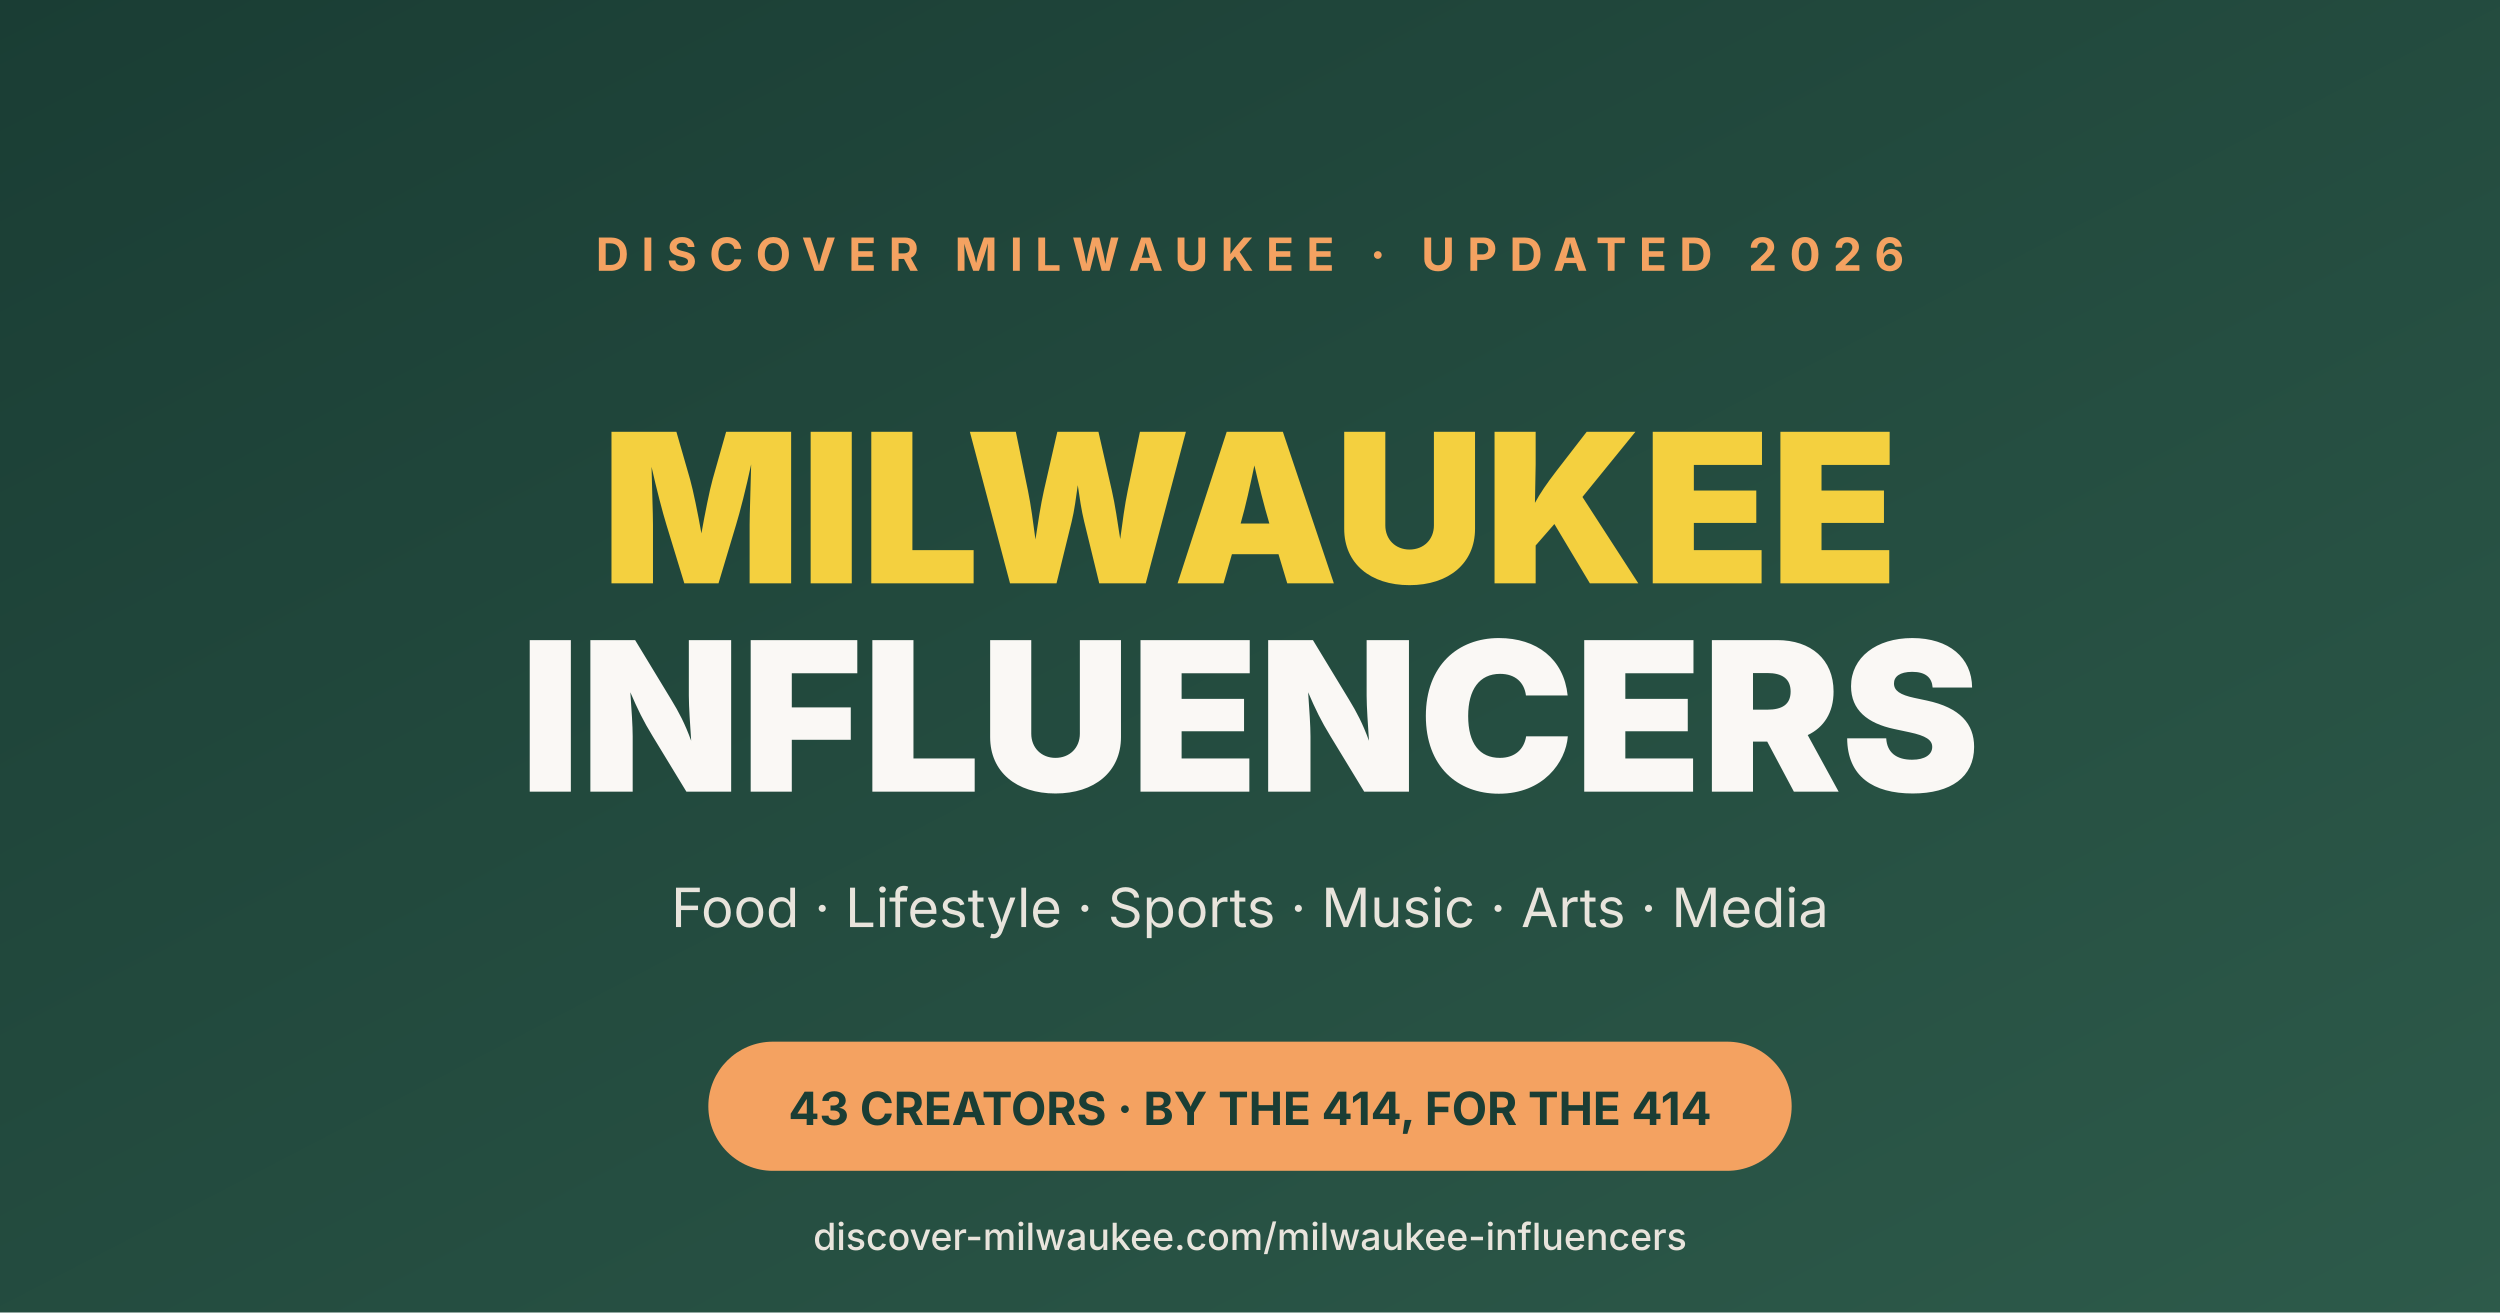
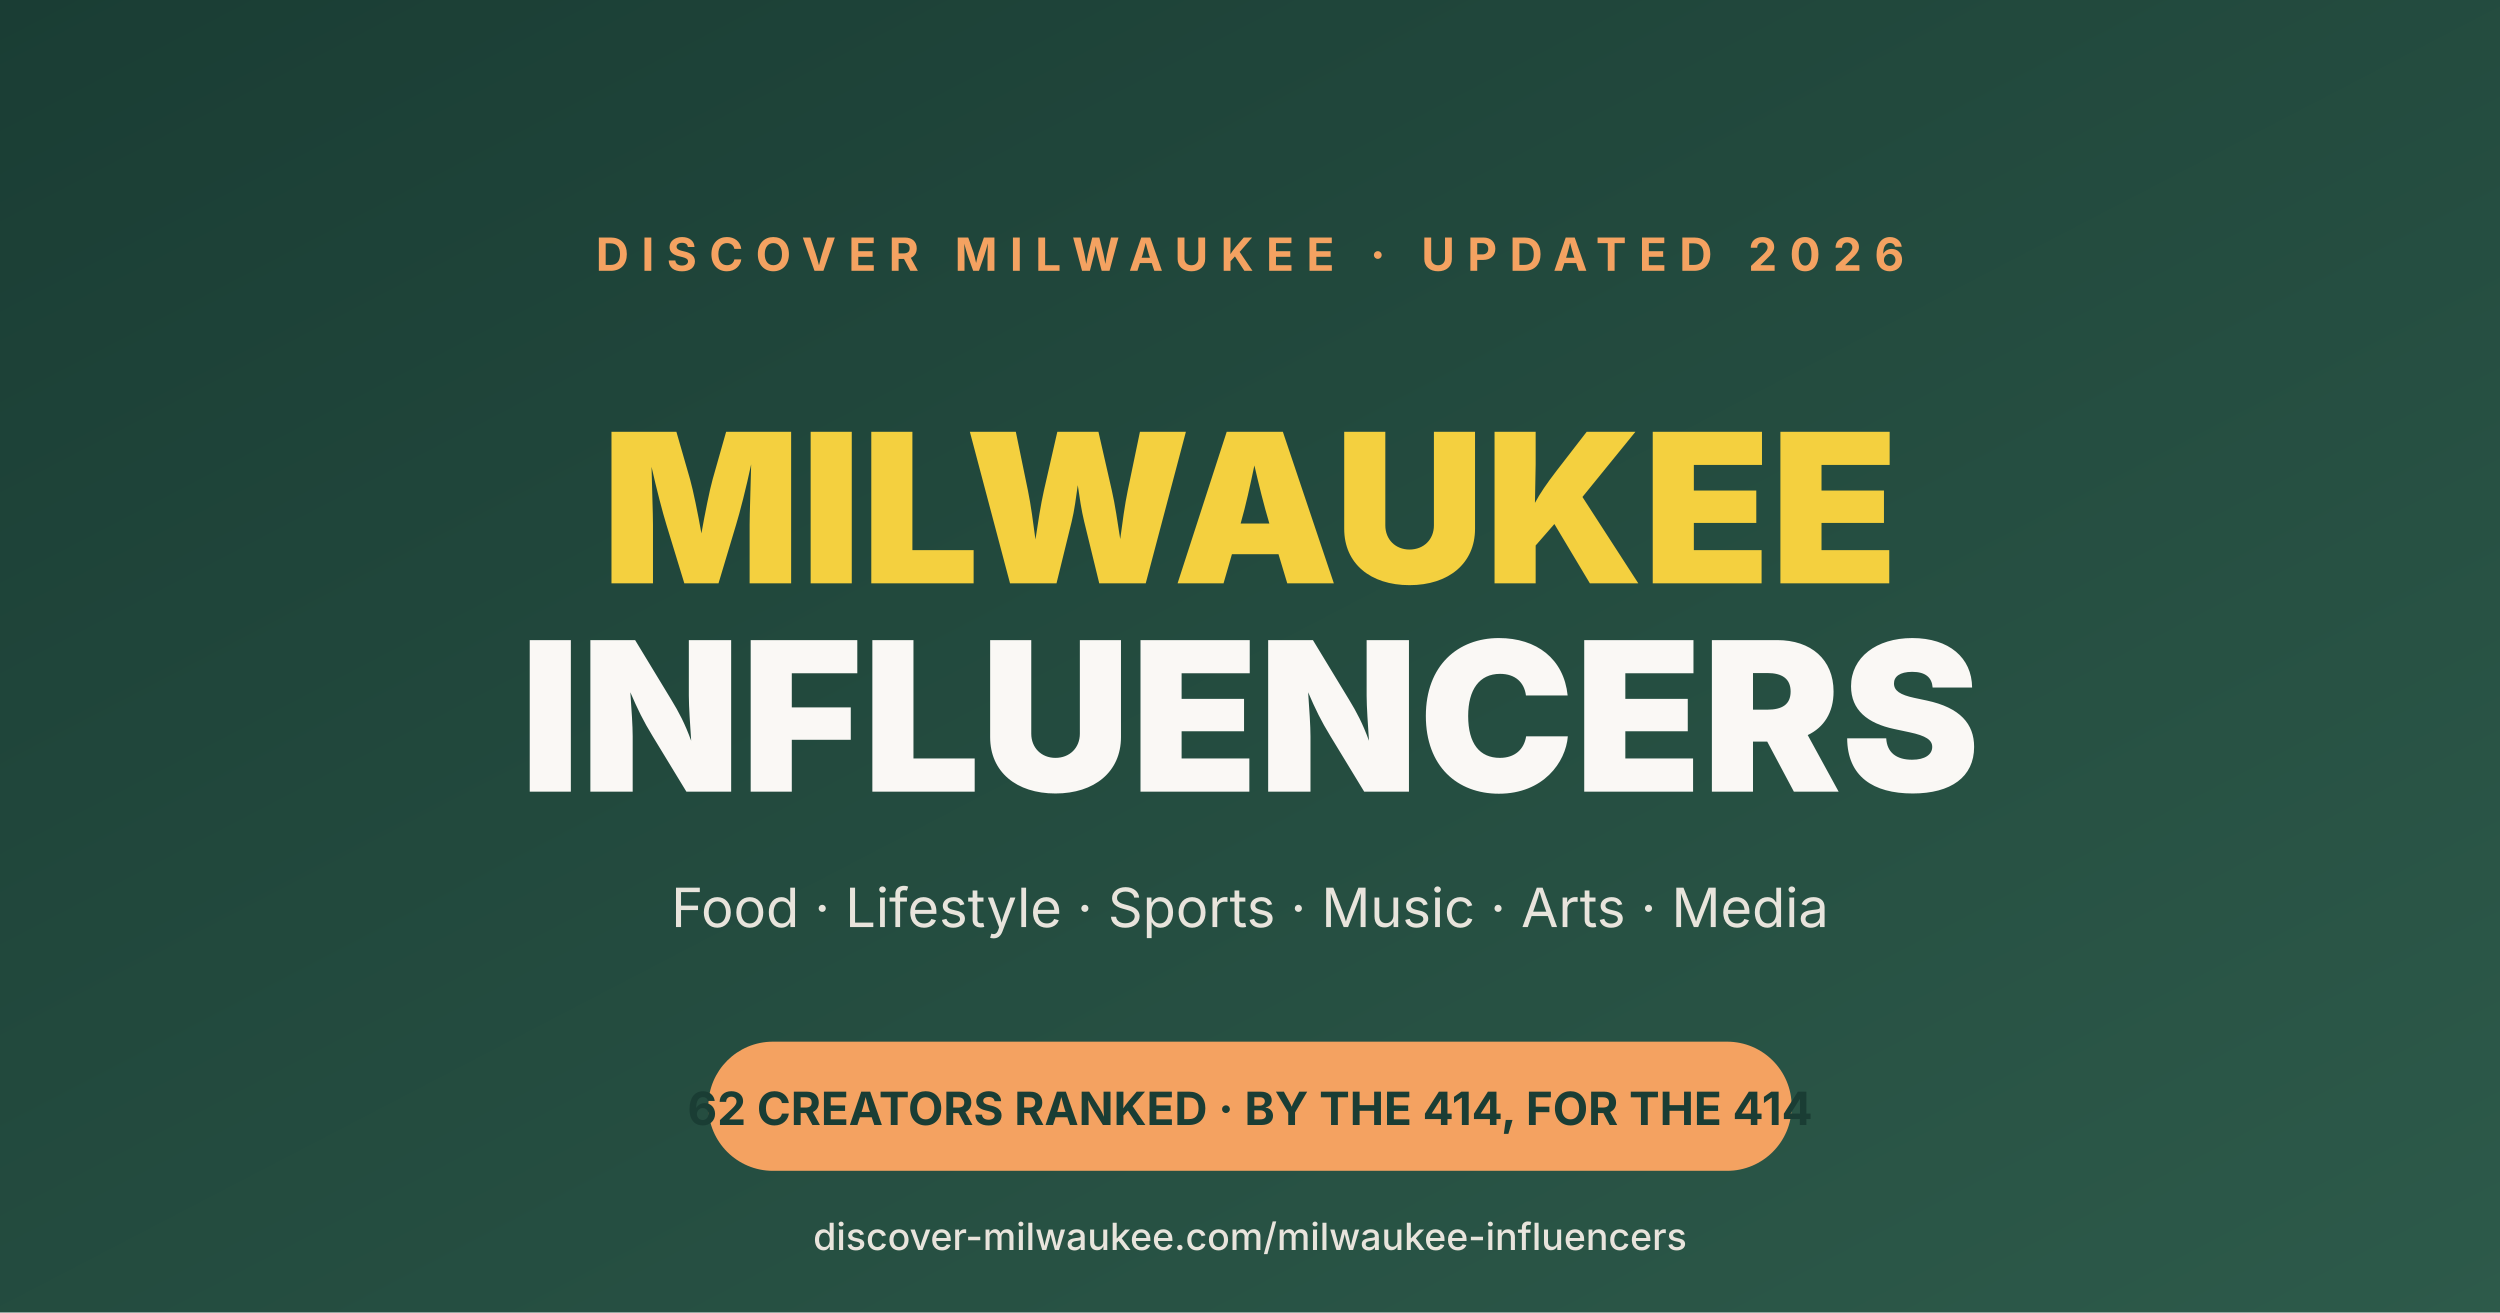
<svg xmlns="http://www.w3.org/2000/svg" width="1200" height="630">
  <defs>
    <linearGradient id="bgGrad" x1="0%" y1="0%" x2="100%" y2="100%">
      <stop offset="0%" style="stop-color:#1a3d34" />
      <stop offset="100%" style="stop-color:#2d5a4a" />
    </linearGradient>
  </defs>
  <rect width="1200" height="630" fill="url(#bgGrad)" />
  <text x="600" y="130" font-family="system-ui, -apple-system, sans-serif" font-size="22" font-weight="700" letter-spacing="6" fill="#f4a261" text-anchor="middle">DISCOVER MILWAUKEE · UPDATED 2026</text>
  <text x="600" y="280" font-family="system-ui, -apple-system, sans-serif" font-size="100" font-weight="900" fill="#f4d03f" text-anchor="middle">MILWAUKEE</text>
  <text x="600" y="380" font-family="system-ui, -apple-system, sans-serif" font-size="100" font-weight="900" fill="#faf8f5" text-anchor="middle">INFLUENCERS</text>
  <text x="600" y="445" font-family="system-ui, -apple-system, sans-serif" font-size="26" fill="#e8e4dc" text-anchor="middle">Food · Lifestyle · Sports · Music · Arts · Media</text>
  <rect x="340" y="500" width="520" height="62" rx="31" fill="#f4a261" />
-   <text x="600" y="540" font-family="system-ui, -apple-system, sans-serif" font-size="22" font-weight="700" fill="#1a3d34" text-anchor="middle">43 CREATORS · BY THE 414, FOR THE 414</text>
+   <text x="600" y="540" font-family="system-ui, -apple-system, sans-serif" font-size="22" font-weight="700" fill="#1a3d34" text-anchor="middle">62 CREATORS RANKED · BY THE 414, FOR THE 414</text>
  <text x="600" y="600" font-family="system-ui, -apple-system, sans-serif" font-size="18" font-weight="500" fill="#e8e4dc" text-anchor="middle">discover-milwaukee.com/milwaukee-influencers</text>
</svg>
